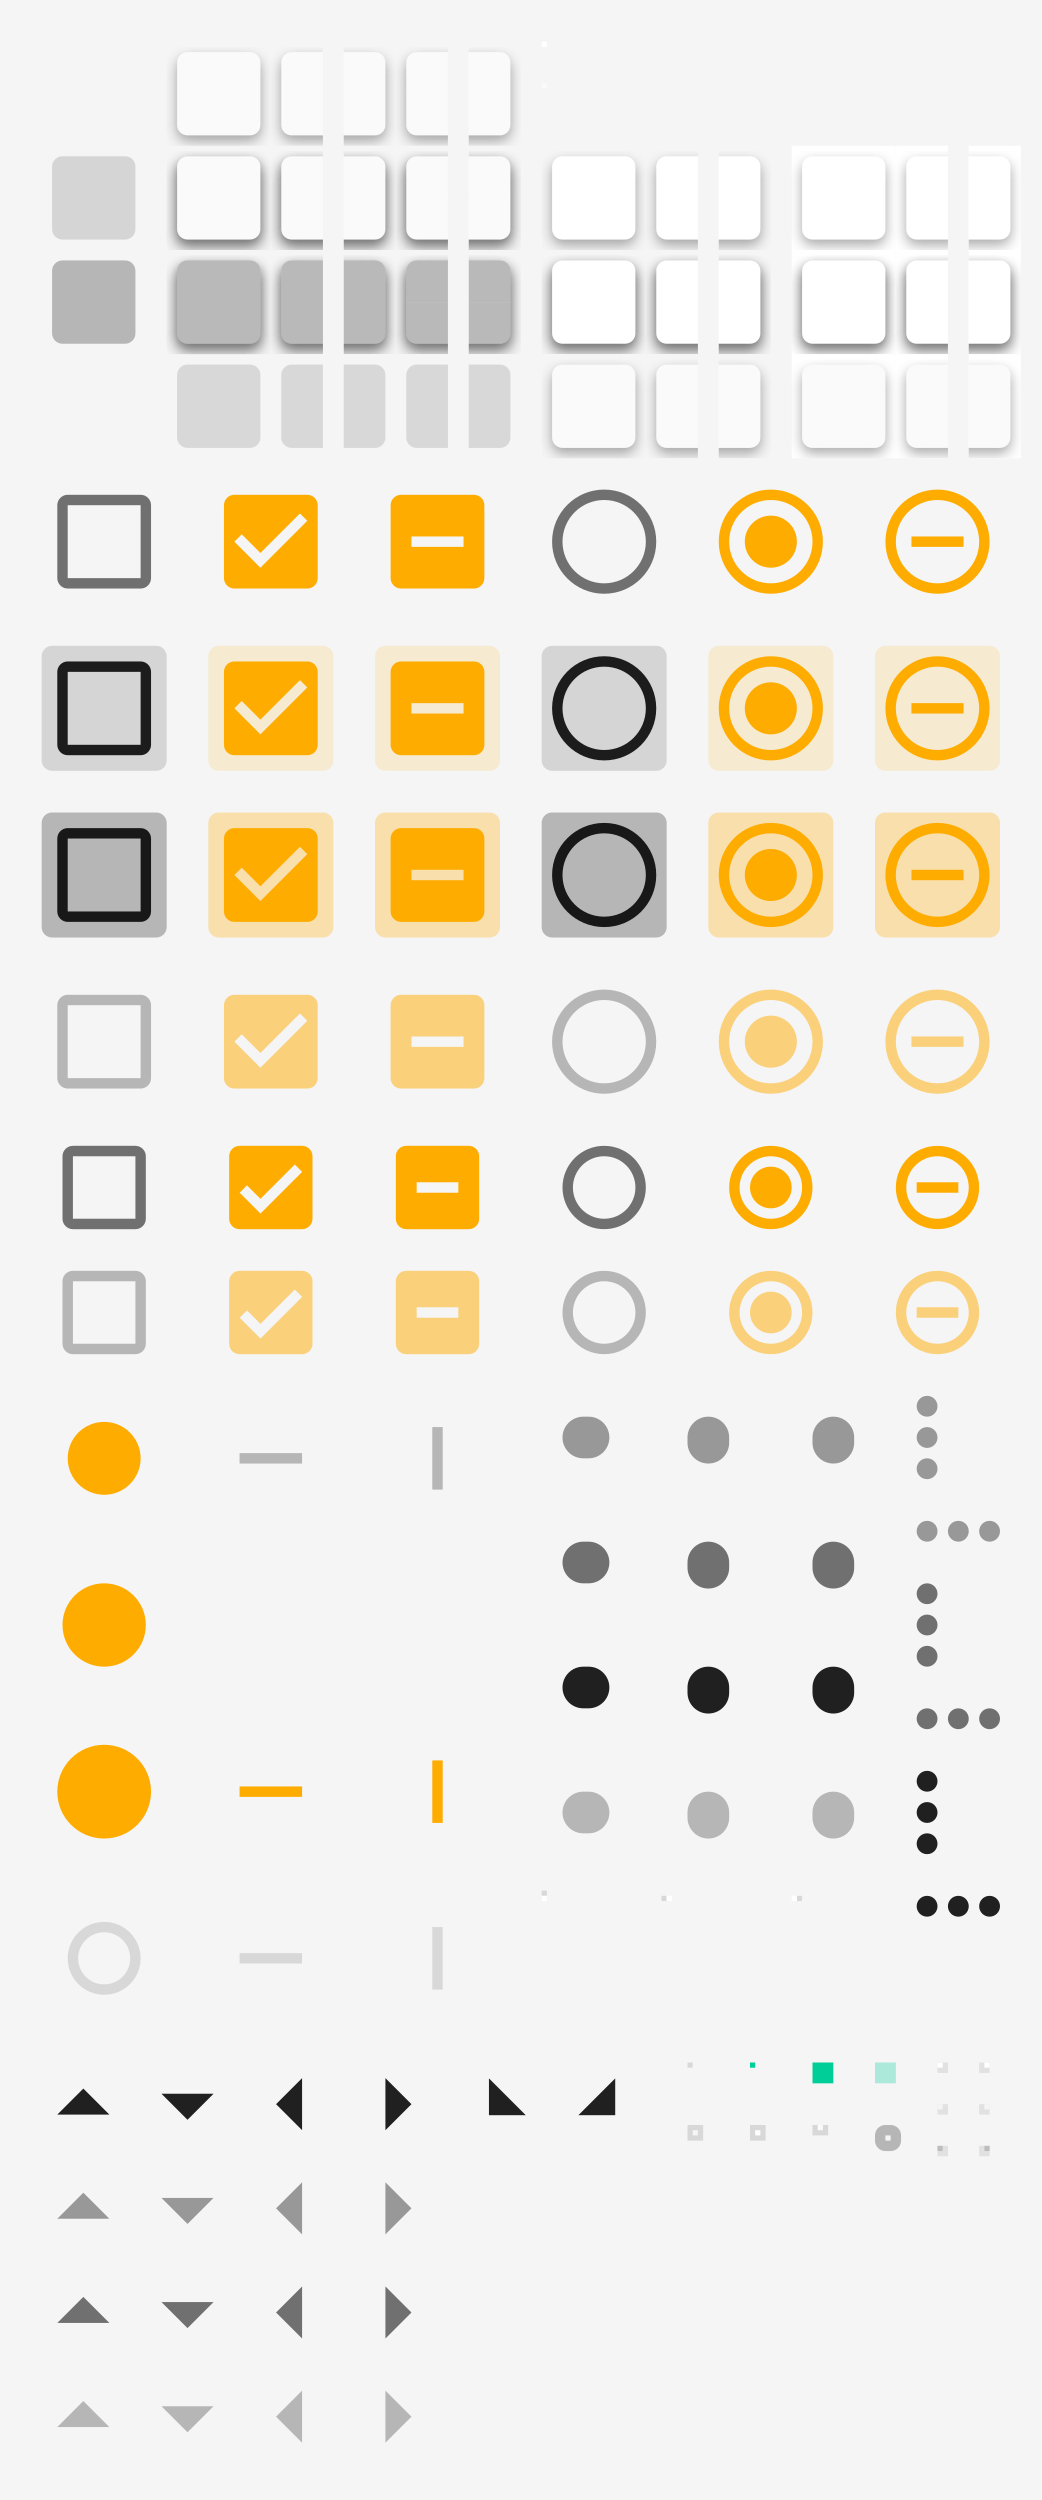
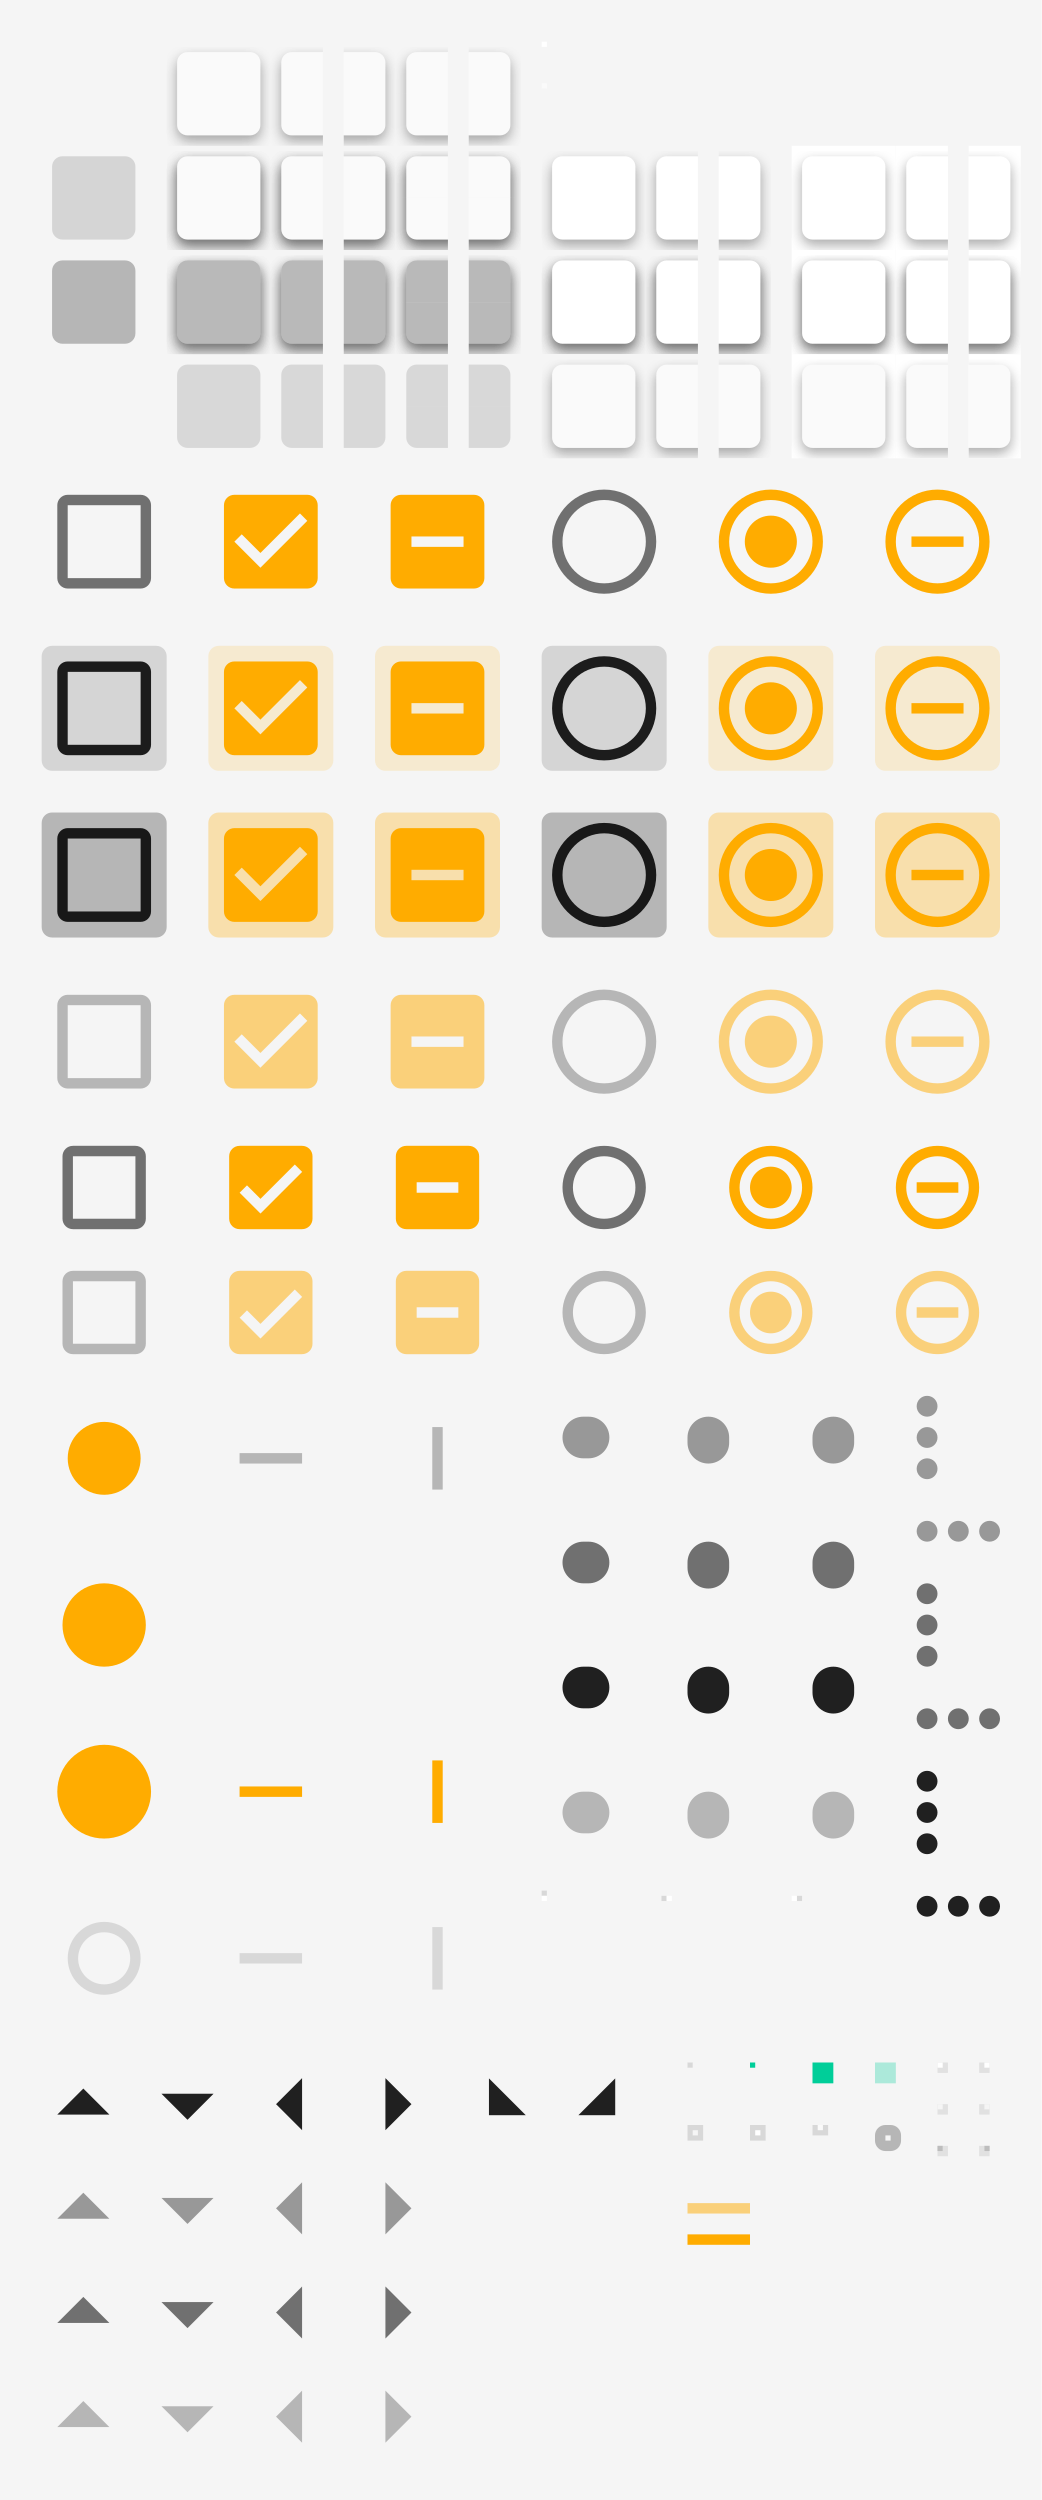
- <svg xmlns="http://www.w3.org/2000/svg" xmlns:xlink="http://www.w3.org/1999/xlink" width="200" height="480" viewBox="0 0 200 480">
-   <rect width="200" height="480" fill="url(#color-bg)" />
-   <defs>
+ <svg xmlns="http://www.w3.org/2000/svg" xmlns:xlink="http://www.w3.org/1999/xlink" width="200" height="480" viewBox="0 0 200 480" version="1.1" id="svg571">
+   <rect width="200" height="480" fill="url(#color-bg)" id="rect6" />
+   <defs id="defs418">
    <linearGradient id="color-fg">
-       <stop stop-color="#000000" stop-opacity="0.87" />
+       <stop stop-color="#000000" stop-opacity="0.87" id="stop8" />
    </linearGradient>
    <linearGradient id="color-fg-disabled">
-       <stop stop-color="#000000" stop-opacity="0.38" />
+       <stop stop-color="#000000" stop-opacity="0.38" id="stop11" />
    </linearGradient>
    <linearGradient id="color-fg-secondary">
-       <stop stop-color="#000000" stop-opacity="0.54" />
+       <stop stop-color="#000000" stop-opacity="0.54" id="stop14" />
    </linearGradient>
    <linearGradient id="color-fg-secondary-disabled">
-       <stop stop-color="#000000" stop-opacity="0.26" />
+       <stop stop-color="#000000" stop-opacity="0.26" id="stop17" />
    </linearGradient>
    <linearGradient id="color-divider">
-       <stop stop-color="#000000" stop-opacity="0.12" />
+       <stop stop-color="#000000" stop-opacity="0.12" id="stop20" />
    </linearGradient>
    <linearGradient id="color-primary">
-       <stop stop-color="#00CE99" />
+       <stop stop-color="#00CE99" id="stop23" />
    </linearGradient>
    <linearGradient id="color-accent">
-       <stop stop-color="#FFAC00" />
+       <stop stop-color="#FFAC00" id="stop26" />
    </linearGradient>
    <linearGradient id="color-accent-insensitive">
-       <stop stop-color="#FFAC00" stop-opacity="0.5" />
+       <stop stop-color="#FFAC00" stop-opacity="0.5" id="stop29" />
    </linearGradient>
    <linearGradient id="color-bg">
-       <stop stop-color="#F5F5F5" />
+       <stop stop-color="#F5F5F5" id="stop32" />
    </linearGradient>
    <linearGradient id="color-bg-lighter">
-       <stop stop-color="#FAFAFA" />
+       <stop stop-color="#FAFAFA" id="stop35" />
    </linearGradient>
    <linearGradient id="color-base">
-       <stop stop-color="#FFFFFF" />
+       <stop stop-color="#FFFFFF" id="stop38" />
    </linearGradient>
    <linearGradient id="color-base-alt">
-       <stop stop-color="#FAFAFA" />
+       <stop stop-color="#FAFAFA" id="stop41" />
    </linearGradient>
    <linearGradient id="color-border">
-       <stop stop-color="#000000" stop-opacity="0.12" />
+       <stop stop-color="#000000" stop-opacity="0.12" id="stop44" />
    </linearGradient>
    <filter id="1" color-interpolation-filters="sRGB" x="0" y="0" width="1" height="1">
-       <feFlood flood-color="#000000" flood-opacity="0.12" result="flood" />
-       <feComposite operator="in" in="flood" in2="SourceGraphic" result="composite1" />
-       <feGaussianBlur stdDeviation="1.5" in="composite1" result="blur" />
-       <feOffset dx="0" dy="1" result="offset" />
-       <feComposite in="SourceGraphic" in2="offset" result="fbSourceGraphic" />
-       <feFlood flood-color="#000000" flood-opacity="0.24" result="flood" />
-       <feComposite operator="in" in="flood" in2="fbSourceGraphic" result="composite1" />
-       <feGaussianBlur stdDeviation="1" in="composite1" result="blur" />
-       <feOffset dx="0" dy="1" result="offset" />
-       <feComposite in="fbSourceGraphic" in2="offset" result="composite2" />
+       <feFlood flood-color="#000000" flood-opacity="0.12" result="flood" id="feFlood47" />
+       <feComposite operator="in" in="flood" in2="SourceGraphic" result="composite1" id="feComposite49" />
+       <feGaussianBlur stdDeviation="1.5" in="composite1" result="blur" id="feGaussianBlur51" />
+       <feOffset dx="0" dy="1" result="offset" id="feOffset53" />
+       <feComposite in="SourceGraphic" in2="offset" result="fbSourceGraphic" id="feComposite55" />
+       <feFlood flood-color="#000000" flood-opacity="0.24" result="flood" id="feFlood57" />
+       <feComposite operator="in" in="flood" in2="fbSourceGraphic" result="composite1" id="feComposite59" />
+       <feGaussianBlur stdDeviation="1" in="composite1" result="blur" id="feGaussianBlur61" />
+       <feOffset dx="0" dy="1" result="offset" id="feOffset63" />
+       <feComposite in="fbSourceGraphic" in2="offset" result="composite2" id="feComposite65" />
    </filter>
    <rect id="1x1" width="1" height="1" />
    <rect id="2x2" width="2" height="2" />
    <rect id="4x4" width="4" height="4" />
    <rect id="16x16" width="16" height="16" opacity="0" />
    <rect id="17x17" width="17" height="17" opacity="0" />
    <rect id="24x24" width="24" height="24" opacity="0" />
    <clipPath id="left">
-       <rect width="10" height="20" />
+       <rect width="10" height="20" id="rect74" />
    </clipPath>
    <clipPath id="right">
-       <rect width="10" height="20" x="10" />
+       <rect width="10" height="20" x="10" id="rect77" />
    </clipPath>
    <clipPath id="left-top">
-       <rect width="10" height="10" />
+       <rect width="10" height="10" id="rect80" />
    </clipPath>
    <clipPath id="left-bottom">
-       <rect width="10" height="10" y="10" />
+       <rect width="10" height="10" y="10" id="rect83" />
    </clipPath>
    <clipPath id="right-top">
-       <rect width="10" height="10" x="10" />
+       <rect width="10" height="10" x="10" id="rect86" />
    </clipPath>
    <clipPath id="right-bottom">
-       <rect width="10" height="10" x="10" y="10" />
+       <rect width="10" height="10" x="10" y="10" id="rect89" />
    </clipPath>
    <g id="base-box">
-       <rect width="20" height="20" opacity="0" />
-       <rect x="2" y="2" width="16" height="16" rx="2" ry="2" />
+       <rect width="20" height="20" opacity="0" id="rect92" />
+       <rect x="2" y="2" width="16" height="16" rx="2" ry="2" id="rect94" />
    </g>
    <use xlink:href="#base-box" id="base-flat-button" fill="url(#color-fg)" opacity="0" />
    <use xlink:href="#base-box" id="base-flat-button-hover" fill="url(#color-fg)" opacity="0.15" />
    <use xlink:href="#base-box" id="base-flat-button-active" fill="url(#color-fg)" opacity="0.3" />
    <use xlink:href="#base-box" id="base-flat-button-insensitive" fill="url(#color-fg)" opacity="0" />
    <use xlink:href="#base-box" id="base-button" fill="url(#color-bg-lighter)" filter="url(#1)" />
    <use xlink:href="#base-button" id="base-button-hover" filter="url(#1)" />
    <g id="base-button-active">
-       <use xlink:href="#base-button-hover" />
-       <use xlink:href="#base-flat-button-active" />
+       <use xlink:href="#base-button-hover" id="use103" />
+       <use xlink:href="#base-flat-button-active" id="use105" />
    </g>
    <use xlink:href="#base-box" id="base-button-insensitive" fill="url(#color-divider)" />
    <use xlink:href="#1x1" id="base-entry-background" fill="url(#color-base)" />
    <use xlink:href="#1x1" id="base-entry-background-insensitive" fill="url(#color-base-alt)" />
    <use xlink:href="#base-box" id="base-entry-box" fill="url(#color-base)" filter="url(#1)" />
    <use xlink:href="#base-entry-box" id="base-entry-box-active" filter="url(#1)" />
    <use xlink:href="#base-box" id="base-entry-box-insensitive" fill="url(#color-base-alt)" filter="url(#1)" />
    <rect id="background-fill" width="20" height="20" />
    <g id="base-entry">
-       <use xlink:href="#background-fill" />
-       <use xlink:href="#base-entry-box" />
+       <use xlink:href="#background-fill" id="use115" />
+       <use xlink:href="#base-entry-box" id="use117" />
    </g>
    <g id="base-entry-active">
-       <use xlink:href="#background-fill" />
-       <use xlink:href="#base-entry-box-active" />
+       <use xlink:href="#background-fill" id="use120" />
+       <use xlink:href="#base-entry-box-active" id="use122" />
    </g>
    <g id="base-entry-insensitive">
-       <use xlink:href="#background-fill" />
-       <use xlink:href="#base-entry-box-insensitive" />
+       <use xlink:href="#background-fill" id="use125" />
+       <use xlink:href="#base-entry-box-insensitive" id="use127" />
    </g>
    <use clip-path="url(#left)" xlink:href="#base-button" id="base-combo-rtl-button" />
    <use clip-path="url(#left)" xlink:href="#base-button-hover" id="base-combo-rtl-button-hover" />
    <use clip-path="url(#left)" xlink:href="#base-button-active" id="base-combo-rtl-button-active" />
    <use clip-path="url(#left)" xlink:href="#base-button-insensitive" id="base-combo-rtl-button-insensitive" />
    <use clip-path="url(#right)" xlink:href="#base-button" id="base-combo-ltr-button" />
    <use clip-path="url(#right)" xlink:href="#base-button-hover" id="base-combo-ltr-button-hover" />
    <use clip-path="url(#right)" xlink:href="#base-button-active" id="base-combo-ltr-button-active" />
    <use clip-path="url(#right)" xlink:href="#base-button-insensitive" id="base-combo-ltr-button-insensitive" />
    <use clip-path="url(#left-top)" xlink:href="#base-button" id="base-spin-rtl-up" />
    <use clip-path="url(#left-top)" xlink:href="#base-button-hover" id="base-spin-rtl-up-hover" />
    <use clip-path="url(#left-top)" xlink:href="#base-button-active" id="base-spin-rtl-up-active" />
    <use clip-path="url(#left-top)" xlink:href="#base-button-insensitive" id="base-spin-rtl-up-insensitive" />
    <use clip-path="url(#left-bottom)" xlink:href="#base-button" id="base-spin-rtl-down" />
    <use clip-path="url(#left-bottom)" xlink:href="#base-button-hover" id="base-spin-rtl-down-hover" />
    <use clip-path="url(#left-bottom)" xlink:href="#base-button-active" id="base-spin-rtl-down-active" />
    <use clip-path="url(#left-bottom)" xlink:href="#base-button-insensitive" id="base-spin-rtl-down-insensitive" />
    <use clip-path="url(#right-top)" xlink:href="#base-button" id="base-spin-ltr-up" />
    <use clip-path="url(#right-top)" xlink:href="#base-button-hover" id="base-spin-ltr-up-hover" />
    <use clip-path="url(#right-top)" xlink:href="#base-button-active" id="base-spin-ltr-up-active" />
    <use clip-path="url(#right-top)" xlink:href="#base-button-insensitive" id="base-spin-ltr-up-insensitive" />
    <use clip-path="url(#right-bottom)" xlink:href="#base-button" id="base-spin-ltr-down" />
    <use clip-path="url(#right-bottom)" xlink:href="#base-button-hover" id="base-spin-ltr-down-hover" />
    <use clip-path="url(#right-bottom)" xlink:href="#base-button-active" id="base-spin-ltr-down-active" />
    <use clip-path="url(#right-bottom)" xlink:href="#base-button-insensitive" id="base-spin-ltr-down-insensitive" />
    <use clip-path="url(#left)" xlink:href="#base-entry" id="base-combo-ltr-entry" />
    <use clip-path="url(#left)" xlink:href="#base-entry-active" id="base-combo-ltr-entry-active" />
    <use clip-path="url(#left)" xlink:href="#base-entry-insensitive" id="base-combo-ltr-entry-insensitive" />
    <use clip-path="url(#right)" xlink:href="#base-entry" id="base-combo-rtl-entry" />
    <use clip-path="url(#right)" xlink:href="#base-entry-active" id="base-combo-rtl-entry-active" />
    <use clip-path="url(#right)" xlink:href="#base-entry-insensitive" id="base-combo-rtl-entry-insensitive" />
    <path id="checkbox-unchecked-path" d="M19 5v14H5V5h14m0-2H5c-1.1 0-2 .9-2 2v14c0 1.1.9 2 2 2h14c1.1 0 2-.9 2-2V5c0-1.1-.9-2-2-2z" />
    <path id="checkbox-checked-path" d="M19 3H5c-1.11 0-2 .9-2 2v14c0 1.1.89 2 2 2h14c1.11 0 2-.9 2-2V5c0-1.1-.89-2-2-2zm-9 14l-5-5 1.41-1.41L10 14.17l7.59-7.59L19 8l-9 9z" />
    <path id="checkbox-mixed-path" d="M19 3H5c-1.1 0-2 .9-2 2v14c0 1.1.9 2 2 2h14c1.1 0 2-.9 2-2V5c0-1.1-.9-2-2-2zm-2 10H7v-2h10v2z" />
    <path id="radio-unchecked-path" d="M12 2C6.48 2 2 6.48 2 12s4.48 10 10 10 10-4.48 10-10S17.52 2 12 2zm0 18c-4.42 0-8-3.58-8-8s3.58-8 8-8 8 3.58 8 8-3.58 8-8 8z" />
    <path id="radio-checked-path" d="M12 7c-2.76 0-5 2.24-5 5s2.24 5 5 5 5-2.24 5-5-2.24-5-5-5zm0-5C6.48 2 2 6.48 2 12s4.48 10 10 10 10-4.48 10-10S17.52 2 12 2zm0 18c-4.42 0-8-3.58-8-8s3.58-8 8-8 8 3.58 8 8-3.58 8-8 8z" />
    <path id="radio-mixed-path" d="m12 2c-5.52 0-10 4.48-10 10s4.48 10 10 10 10-4.48 10-10-4.48-10-10-10zm0 2c4.42 0 8 3.58 8 8s-3.58 8-8 8-8-3.58-8-8 3.58-8 8-8zm-5 7v2h10v-2h-10z" />
    <path id="menu-checkbox-unchecked-path" d="m2 0a2 2 0 0 0 -2 2v12a2 2 0 0 0 2 2h12a2 2 0 0 0 2 -2v-12a2 2 0 0 0 -2 -2h-12zm0 2h12v12h-12v-12z" />
    <path id="menu-checkbox-checked-path" d="m2 0a2 2 0 0 0 -2 2v12a2 2 0 0 0 2 2h12a2 2 0 0 0 2 -2v-12a2 2 0 0 0 -2 -2h-12zm10.6 3.59l1.41 1.41-8 8-4-4 1.41-1.41 2.59 2.59 6.59-6.59z" />
    <path id="menu-checkbox-mixed-path" d="m2 0a2 2 0 0 0 -2 2v12a2 2 0 0 0 2 2h12a2 2 0 0 0 2 -2v-12a2 2 0 0 0 -2 -2h-12zm2 7h8v2h-8v-2z" />
    <path id="menu-radio-unchecked-path" d="m8 0a8 8 0 0 0 -8 8 8 8 0 0 0 8 8 8 8 0 0 0 8 -8 8 8 0 0 0 -8 -8zm0 2a6 6 0 0 1 6 6 6 6 0 0 1 -6 6 6 6 0 0 1 -6 -6 6 6 0 0 1 6 -6z" />
    <path id="menu-radio-checked-path" d="m8 0a8 8 0 0 0 -8 8 8 8 0 0 0 8 8 8 8 0 0 0 8 -8 8 8 0 0 0 -8 -8zm0 2a6 6 0 0 1 6 6 6 6 0 0 1 -6 6 6 6 0 0 1 -6 -6 6 6 0 0 1 6 -6zm0 2a4 4 0 0 0 -4 4 4 4 0 0 0 4 4 4 4 0 0 0 4 -4 4 4 0 0 0 -4 -4z" />
    <path id="menu-radio-mixed-path" d="m8 0a8 8 0 0 0 -8 8 8 8 0 0 0 8 8 8 8 0 0 0 8 -8 8 8 0 0 0 -8 -8zm0 2a6 6 0 0 1 6 6 6 6 0 0 1 -6 6 6 6 0 0 1 -6 -6 6 6 0 0 1 6 -6zm-4 5v2h8v-2h-8z" />
    <rect id="button-fill" width="24" height="24" rx="2" ry="2" />
    <g id="base-checkbox-unchecked">
-       <use xlink:href="#button-fill" opacity="0" />
-       <use xlink:href="#checkbox-unchecked-path" />
+       <use xlink:href="#button-fill" opacity="0" id="use173" />
+       <use xlink:href="#checkbox-unchecked-path" id="use175" />
    </g>
    <g id="base-checkbox-unchecked-hover">
-       <use xlink:href="#button-fill" opacity="0.15" />
-       <use xlink:href="#checkbox-unchecked-path" />
+       <use xlink:href="#button-fill" opacity="0.15" id="use178" />
+       <use xlink:href="#checkbox-unchecked-path" id="use180" />
    </g>
    <g id="base-checkbox-unchecked-active">
-       <use xlink:href="#button-fill" opacity="0.3" />
-       <use xlink:href="#checkbox-unchecked-path" />
+       <use xlink:href="#button-fill" opacity="0.3" id="use183" />
+       <use xlink:href="#checkbox-unchecked-path" id="use185" />
    </g>
    <g id="base-checkbox-checked">
-       <use xlink:href="#button-fill" opacity="0" />
-       <use xlink:href="#checkbox-checked-path" />
+       <use xlink:href="#button-fill" opacity="0" id="use188" />
+       <use xlink:href="#checkbox-checked-path" id="use190" />
    </g>
    <g id="base-checkbox-checked-hover">
-       <use xlink:href="#button-fill" opacity="0.15" />
-       <use xlink:href="#checkbox-checked-path" />
+       <use xlink:href="#button-fill" opacity="0.15" id="use193" />
+       <use xlink:href="#checkbox-checked-path" id="use195" />
    </g>
    <g id="base-checkbox-checked-active">
-       <use xlink:href="#button-fill" opacity="0.3" />
-       <use xlink:href="#checkbox-checked-path" />
+       <use xlink:href="#button-fill" opacity="0.3" id="use198" />
+       <use xlink:href="#checkbox-checked-path" id="use200" />
    </g>
    <g id="base-checkbox-mixed">
-       <use xlink:href="#button-fill" opacity="0" />
-       <use xlink:href="#checkbox-mixed-path" />
+       <use xlink:href="#button-fill" opacity="0" id="use203" />
+       <use xlink:href="#checkbox-mixed-path" id="use205" />
    </g>
    <g id="base-checkbox-mixed-hover">
-       <use xlink:href="#button-fill" opacity="0.15" />
-       <use xlink:href="#checkbox-mixed-path" />
+       <use xlink:href="#button-fill" opacity="0.15" id="use208" />
+       <use xlink:href="#checkbox-mixed-path" id="use210" />
    </g>
    <g id="base-checkbox-mixed-active">
-       <use xlink:href="#button-fill" opacity="0.3" />
-       <use xlink:href="#checkbox-mixed-path" />
+       <use xlink:href="#button-fill" opacity="0.3" id="use213" />
+       <use xlink:href="#checkbox-mixed-path" id="use215" />
    </g>
    <g id="base-radio-unchecked">
-       <use xlink:href="#button-fill" opacity="0" />
-       <use xlink:href="#radio-unchecked-path" />
+       <use xlink:href="#button-fill" opacity="0" id="use218" />
+       <use xlink:href="#radio-unchecked-path" id="use220" />
    </g>
    <g id="base-radio-unchecked-hover">
-       <use xlink:href="#button-fill" opacity="0.15" />
-       <use xlink:href="#radio-unchecked-path" />
+       <use xlink:href="#button-fill" opacity="0.15" id="use223" />
+       <use xlink:href="#radio-unchecked-path" id="use225" />
    </g>
    <g id="base-radio-unchecked-active">
-       <use xlink:href="#button-fill" opacity="0.3" />
-       <use xlink:href="#radio-unchecked-path" />
+       <use xlink:href="#button-fill" opacity="0.3" id="use228" />
+       <use xlink:href="#radio-unchecked-path" id="use230" />
    </g>
    <g id="base-radio-checked">
-       <use xlink:href="#button-fill" opacity="0" />
-       <use xlink:href="#radio-checked-path" />
+       <use xlink:href="#button-fill" opacity="0" id="use233" />
+       <use xlink:href="#radio-checked-path" id="use235" />
    </g>
    <g id="base-radio-checked-hover">
-       <use xlink:href="#button-fill" opacity="0.15" />
-       <use xlink:href="#radio-checked-path" />
+       <use xlink:href="#button-fill" opacity="0.15" id="use238" />
+       <use xlink:href="#radio-checked-path" id="use240" />
    </g>
    <g id="base-radio-checked-active">
-       <use xlink:href="#button-fill" opacity="0.3" />
-       <use xlink:href="#radio-checked-path" />
+       <use xlink:href="#button-fill" opacity="0.3" id="use243" />
+       <use xlink:href="#radio-checked-path" id="use245" />
    </g>
    <g id="base-radio-mixed">
-       <use xlink:href="#button-fill" opacity="0" />
-       <use xlink:href="#radio-mixed-path" />
+       <use xlink:href="#button-fill" opacity="0" id="use248" />
+       <use xlink:href="#radio-mixed-path" id="use250" />
    </g>
    <g id="base-radio-mixed-hover">
-       <use xlink:href="#button-fill" opacity="0.15" />
-       <use xlink:href="#radio-mixed-path" />
+       <use xlink:href="#button-fill" opacity="0.15" id="use253" />
+       <use xlink:href="#radio-mixed-path" id="use255" />
    </g>
    <g id="base-radio-mixed-active">
-       <use xlink:href="#button-fill" opacity="0.3" />
-       <use xlink:href="#radio-mixed-path" />
+       <use xlink:href="#button-fill" opacity="0.3" id="use258" />
+       <use xlink:href="#radio-mixed-path" id="use260" />
    </g>
    <g id="base-menu-checkbox-unchecked">
-       <use xlink:href="#16x16" />
-       <use xlink:href="#menu-checkbox-unchecked-path" />
+       <use xlink:href="#16x16" id="use263" />
+       <use xlink:href="#menu-checkbox-unchecked-path" id="use265" />
    </g>
    <g id="base-menu-checkbox-checked">
-       <use xlink:href="#16x16" />
-       <use xlink:href="#menu-checkbox-checked-path" />
+       <use xlink:href="#16x16" id="use268" />
+       <use xlink:href="#menu-checkbox-checked-path" id="use270" />
    </g>
    <g id="base-menu-checkbox-mixed">
-       <use xlink:href="#16x16" />
-       <use xlink:href="#menu-checkbox-mixed-path" />
+       <use xlink:href="#16x16" id="use273" />
+       <use xlink:href="#menu-checkbox-mixed-path" id="use275" />
    </g>
    <g id="base-menu-radio-unchecked">
-       <use xlink:href="#16x16" />
-       <use xlink:href="#menu-radio-unchecked-path" />
+       <use xlink:href="#16x16" id="use278" />
+       <use xlink:href="#menu-radio-unchecked-path" id="use280" />
    </g>
    <g id="base-menu-radio-checked">
-       <use xlink:href="#16x16" />
-       <use xlink:href="#menu-radio-checked-path" />
+       <use xlink:href="#16x16" id="use283" />
+       <use xlink:href="#menu-radio-checked-path" id="use285" />
    </g>
    <g id="base-menu-radio-mixed">
-       <use xlink:href="#16x16" />
-       <use xlink:href="#menu-radio-mixed-path" />
+       <use xlink:href="#16x16" id="use288" />
+       <use xlink:href="#menu-radio-mixed-path" id="use290" />
    </g>
    <g id="base-scale-slider">
-       <use xlink:href="#24x24" />
-       <circle cx="12" cy="12" r="7" fill="url(#color-accent)" />
+       <use xlink:href="#24x24" id="use293" />
+       <circle cx="12" cy="12" r="7" fill="url(#color-accent)" id="circle295" />
    </g>
    <g id="base-scale-slider-hover">
-       <use xlink:href="#24x24" />
-       <circle cx="12" cy="12" r="8" fill="url(#color-accent)" />
+       <use xlink:href="#24x24" id="use298" />
+       <circle cx="12" cy="12" r="8" fill="url(#color-accent)" id="circle300" />
    </g>
    <g id="base-scale-slider-active">
-       <use xlink:href="#24x24" />
-       <circle cx="12" cy="12" r="9" fill="url(#color-accent)" />
+       <use xlink:href="#24x24" id="use303" />
+       <circle cx="12" cy="12" r="9" fill="url(#color-accent)" id="circle305" />
    </g>
    <g id="base-scale-slider-insensitive">
-       <use xlink:href="#24x24" />
-       <circle cx="12" cy="12" r="7" fill="url(#color-bg)" />
-       <circle cx="12" cy="12" r="6" fill="none" stroke="url(#color-divider)" stroke-width="2" />
+       <use xlink:href="#24x24" id="use308" />
+       <circle cx="12" cy="12" r="7" fill="url(#color-bg)" id="circle310" />
+       <circle cx="12" cy="12" r="6" fill="none" stroke="url(#color-divider)" stroke-width="2" id="circle312" />
    </g>
    <g id="base-scale-horz-trough">
-       <use xlink:href="#24x24" />
-       <rect width="12" height="2" x="6" y="11" />
+       <use xlink:href="#24x24" id="use315" />
+       <rect width="12" height="2" x="6" y="11" id="rect317" />
    </g>
    <g id="base-scale-vert-trough">
-       <use xlink:href="#24x24" />
-       <rect width="2" height="12" x="11" y="6" />
+       <use xlink:href="#24x24" id="use320" />
+       <rect width="2" height="12" x="11" y="6" id="rect322" />
    </g>
    <g id="base-scrollbar-horz-slider">
-       <use xlink:href="#17x17" y="-1" />
-       <rect width="9" height="8" x="4" y="4" ry="4" />
+       <use xlink:href="#17x17" y="-1" id="use325" />
+       <rect width="9" height="8" x="4" y="4" ry="4" id="rect327" />
    </g>
    <g id="base-scrollbar-horz-trough">
-       <use xlink:href="#base-border" y="-1" />
-       <use xlink:href="#base-entry-background" />
+       <use xlink:href="#base-border" y="-1" id="use330" />
+       <use xlink:href="#base-entry-background" id="use332" />
    </g>
    <use xlink:href="#base-scrollbar-horz-slider" id="base-scrollbar-vert-ltr-slider" transform="rotate(-90 8.5 8.5)" />
    <use xlink:href="#base-scrollbar-horz-trough" id="base-scrollbar-vert-ltr-trough" transform="rotate(-90 0.5 0.5)" />
    <use xlink:href="#base-scrollbar-horz-slider" id="base-scrollbar-vert-rtl-slider" transform="rotate(90 8 8)" />
    <use xlink:href="#base-scrollbar-horz-trough" id="base-scrollbar-vert-rtl-trough" transform="rotate(90 0.5 0.5)" />
    <g id="base-handle-horz">
-       <circle cx="2" cy="2" r="2" />
-       <circle cx="8" cy="2" r="2" />
-       <circle cx="14" cy="2" r="2" />
+       <circle cx="2" cy="2" r="2" id="circle339" />
+       <circle cx="8" cy="2" r="2" id="circle341" />
+       <circle cx="14" cy="2" r="2" id="circle343" />
    </g>
    <use xlink:href="#base-handle-horz" id="base-handle-vert" transform="rotate(90 2 2)" />
    <path id="pan-path" d="M 13,6 8,11 3,6 Z" />
    <g id="base-pan-down">
-       <use xlink:href="#16x16" />
-       <use xlink:href="#pan-path" />
+       <use xlink:href="#16x16" id="use348" />
+       <use xlink:href="#pan-path" id="use350" />
    </g>
    <g id="base-pan-up">
-       <use xlink:href="#16x16" />
-       <use xlink:href="#pan-path" transform="rotate(180 8 8)" />
+       <use xlink:href="#16x16" id="use353" />
+       <use xlink:href="#pan-path" transform="rotate(180 8 8)" id="use355" />
    </g>
    <g id="base-pan-left">
-       <use xlink:href="#16x16" />
-       <use xlink:href="#pan-path" transform="rotate(90 8 8)" />
+       <use xlink:href="#16x16" id="use358" />
+       <use xlink:href="#pan-path" transform="rotate(90 8 8)" id="use360" />
    </g>
    <g id="base-pan-right">
-       <use xlink:href="#16x16" />
-       <use xlink:href="#pan-path" transform="rotate(-90 8 8)" />
+       <use xlink:href="#16x16" id="use363" />
+       <use xlink:href="#pan-path" transform="rotate(-90 8 8)" id="use365" />
    </g>
    <g id="base-pan-left-semi">
-       <use xlink:href="#16x16" />
-       <use xlink:href="#pan-path" transform="rotate(45 8 8)" />
+       <use xlink:href="#16x16" id="use368" />
+       <use xlink:href="#pan-path" transform="rotate(45 8 8)" id="use370" />
    </g>
    <g id="base-pan-right-semi">
-       <use xlink:href="#16x16" />
-       <use xlink:href="#pan-path" transform="rotate(-45 8 8)" />
+       <use xlink:href="#16x16" id="use373" />
+       <use xlink:href="#pan-path" transform="rotate(-45 8 8)" id="use375" />
    </g>
    <use xlink:href="#1x1" id="base-border" fill="url(#color-border)" />
    <use xlink:href="#1x1" id="base-tab" fill="url(#color-primary)" />
    <use xlink:href="#4x4" id="base-progressbar-progress" fill="url(#color-primary)" />
    <g id="base-progressbar-trough">
-       <use xlink:href="#4x4" fill="url(#color-bg)" />
-       <use xlink:href="#base-progressbar-progress" opacity="0.3" />
+       <use xlink:href="#4x4" fill="url(#color-bg)" id="use381" />
+       <use xlink:href="#base-progressbar-progress" opacity="0.3" id="use383" />
    </g>
    <rect id="base-frame" x="0.5" y="0.5" width="2" height="2" fill="none" stroke="url(#color-border)" stroke-width="1" />
    <g id="base-frame-notebook">
-       <rect width="3" height="3" fill="url(#color-border)" />
-       <use xlink:href="#1x1" x="1" y="1" fill="url(#color-base)" />
+       <rect width="3" height="3" fill="url(#color-border)" id="rect387" />
+       <use xlink:href="#1x1" x="1" y="1" fill="url(#color-base)" id="use389" />
    </g>
    <g id="base-frame-inline">
-       <rect width="3" height="2" fill="url(#color-border)" />
-       <use xlink:href="#1x1" x="1" fill="url(#color-base-alt)" />
+       <rect width="3" height="2" fill="url(#color-border)" id="rect392" />
+       <use xlink:href="#1x1" x="1" fill="url(#color-base-alt)" id="use394" />
    </g>
    <rect id="base-focus" x="1" y="1" width="3" height="3" rx="1" ry="1" fill="none" stroke="url(#color-fg)" stroke-width="2" opacity="0.3" />
    <g id="base-treeview-ltr-button">
-       <use xlink:href="#2x2" fill="url(#color-base)" />
-       <use xlink:href="#2x2" fill="url(#color-border)" />
-       <use xlink:href="#1x1" fill="url(#color-base)" />
+       <use xlink:href="#2x2" fill="url(#color-base)" id="use398" />
+       <use xlink:href="#2x2" fill="url(#color-border)" id="use400" />
+       <use xlink:href="#1x1" fill="url(#color-base)" id="use402" />
    </g>
    <g id="base-treeview-ltr-button-hover">
-       <use xlink:href="#base-treeview-ltr-button" />
-       <use xlink:href="#1x1" fill="url(#color-fg)" opacity="0.05" />
+       <use xlink:href="#base-treeview-ltr-button" id="use405" />
+       <use xlink:href="#1x1" fill="url(#color-fg)" opacity="0.05" id="use407" />
    </g>
    <g id="base-treeview-ltr-button-active">
-       <use xlink:href="#base-treeview-ltr-button" />
-       <use xlink:href="#1x1" fill="url(#color-fg)" opacity="0.3" />
+       <use xlink:href="#base-treeview-ltr-button" id="use410" />
+       <use xlink:href="#1x1" fill="url(#color-fg)" opacity="0.3" id="use412" />
    </g>
    <use xlink:href="#base-treeview-ltr-button" id="base-treeview-rtl-button" transform="scale(-1 1)" />
    <use xlink:href="#base-treeview-ltr-button-hover" id="base-treeview-rtl-button-hover" transform="scale(-1 1)" />
    <use xlink:href="#base-treeview-ltr-button-active" id="base-treeview-rtl-button-active" transform="scale(-1 1)" />
  </defs>
  <use x="8" y="8" xlink:href="#base-flat-button" id="flat-button" />
  <use x="8" y="28" xlink:href="#base-flat-button-hover" id="flat-button-hover" />
  <use x="8" y="48" xlink:href="#base-flat-button-active" id="flat-button-active" />
  <use x="8" y="68" xlink:href="#base-flat-button-insensitive" id="flat-button-insensitive" />
  <use x="32" y="8" xlink:href="#base-button" id="button" />
  <use x="32" y="28" xlink:href="#base-button-hover" id="button-hover" />
  <use x="32" y="48" xlink:href="#base-button-active" id="button-active" />
  <use x="32" y="68" xlink:href="#base-button-insensitive" id="button-insensitive" />
  <use x="52" y="8" xlink:href="#base-combo-rtl-button" id="combo-rtl-button" />
  <use x="52" y="28" xlink:href="#base-combo-rtl-button-hover" id="combo-rtl-button-hover" />
  <use x="52" y="48" xlink:href="#base-combo-rtl-button-active" id="combo-rtl-button-active" />
  <use x="52" y="68" xlink:href="#base-combo-rtl-button-insensitive" id="combo-rtl-button-insensitive" />
  <use x="56" y="8" xlink:href="#base-combo-ltr-button" id="combo-ltr-button" />
  <use x="56" y="28" xlink:href="#base-combo-ltr-button-hover" id="combo-ltr-button-hover" />
  <use x="56" y="48" xlink:href="#base-combo-ltr-button-active" id="combo-ltr-button-active" />
  <use x="56" y="68" xlink:href="#base-combo-ltr-button-insensitive" id="combo-ltr-button-insensitive" />
  <use x="76" y="8" xlink:href="#base-spin-rtl-up" id="spin-rtl-up" />
  <use x="76" y="28" xlink:href="#base-spin-rtl-up-hover" id="spin-rtl-up-hover" />
  <use x="76" y="48" xlink:href="#base-spin-rtl-up-active" id="spin-rtl-up-active" />
  <use x="76" y="68" xlink:href="#base-spin-rtl-up-insensitive" id="spin-rtl-up-insensitive" />
  <use x="76" y="8" xlink:href="#base-spin-rtl-down" id="spin-rtl-down" />
  <use x="76" y="28" xlink:href="#base-spin-rtl-down-hover" id="spin-rtl-down-hover" />
  <use x="76" y="48" xlink:href="#base-spin-rtl-down-active" id="spin-rtl-down-active" />
  <use x="76" y="68" xlink:href="#base-spin-rtl-down-insensitive" id="spin-rtl-down-insensitive" />
  <use x="80" y="8" xlink:href="#base-spin-ltr-up" id="spin-ltr-up" />
  <use x="80" y="28" xlink:href="#base-spin-ltr-up-hover" id="spin-ltr-up-hover" />
  <use x="80" y="48" xlink:href="#base-spin-ltr-up-active" id="spin-ltr-up-active" />
  <use x="80" y="68" xlink:href="#base-spin-ltr-up-insensitive" id="spin-ltr-up-insensitive" />
  <use x="80" y="8" xlink:href="#base-spin-ltr-down" id="spin-ltr-down" />
  <use x="80" y="28" xlink:href="#base-spin-ltr-down-hover" id="spin-ltr-down-hover" />
  <use x="80" y="48" xlink:href="#base-spin-ltr-down-active" id="spin-ltr-down-active" />
  <use x="80" y="68" xlink:href="#base-spin-ltr-down-insensitive" id="spin-ltr-down-insensitive" />
  <use x="104" y="8" xlink:href="#base-entry-background" id="entry-background" />
  <use x="104" y="16" xlink:href="#base-entry-background-insensitive" id="entry-background-insensitive" />
  <use x="104" y="28" xlink:href="#base-entry" fill="url(#color-bg)" id="entry" />
  <use x="104" y="48" xlink:href="#base-entry-active" fill="url(#color-bg)" id="entry-active" />
  <use x="104" y="68" xlink:href="#base-entry-insensitive" fill="url(#color-bg)" id="entry-insensitive" />
  <use x="124" y="28" xlink:href="#base-combo-ltr-entry" fill="url(#color-bg)" id="combo-ltr-entry" />
  <use x="124" y="48" xlink:href="#base-combo-ltr-entry-active" fill="url(#color-bg)" id="combo-ltr-entry-active" />
  <use x="124" y="68" xlink:href="#base-combo-ltr-entry-insensitive" fill="url(#color-bg)" id="combo-ltr-entry-insensitive" />
  <use x="128" y="28" xlink:href="#base-combo-rtl-entry" fill="url(#color-bg)" id="combo-rtl-entry" />
  <use x="128" y="48" xlink:href="#base-combo-rtl-entry-active" fill="url(#color-bg)" id="combo-rtl-entry-active" />
  <use x="128" y="68" xlink:href="#base-combo-rtl-entry-insensitive" fill="url(#color-bg)" id="combo-rtl-entry-insensitive" />
  <use x="152" y="28" xlink:href="#base-entry" fill="url(#color-base)" id="notebook-entry" />
  <use x="152" y="48" xlink:href="#base-entry-active" fill="url(#color-base)" id="notebook-entry-active" />
  <use x="152" y="68" xlink:href="#base-entry-insensitive" fill="url(#color-base)" id="notebook-entry-insensitive" />
  <use x="172" y="28" xlink:href="#base-combo-ltr-entry" fill="url(#color-base)" id="notebook-combo-ltr-entry" />
  <use x="172" y="48" xlink:href="#base-combo-ltr-entry-active" fill="url(#color-base)" id="notebook-combo-ltr-entry-active" />
  <use x="172" y="68" xlink:href="#base-combo-ltr-entry-insensitive" fill="url(#color-base)" id="notebook-combo-ltr-entry-insensitive" />
  <use x="176" y="28" xlink:href="#base-combo-rtl-entry" fill="url(#color-base)" id="notebook-combo-rtl-entry" />
  <use x="176" y="48" xlink:href="#base-combo-rtl-entry-active" fill="url(#color-base)" id="notebook-combo-rtl-entry-active" />
  <use x="176" y="68" xlink:href="#base-combo-rtl-entry-insensitive" fill="url(#color-base)" id="notebook-combo-rtl-entry-insensitive" />
  <use x="8" y="92" xlink:href="#base-checkbox-unchecked" fill="url(#color-fg-secondary)" id="checkbox-unchecked" />
  <use x="8" y="124" xlink:href="#base-checkbox-unchecked-hover" fill="url(#color-fg)" id="checkbox-unchecked-hover" />
  <use x="8" y="156" xlink:href="#base-checkbox-unchecked-active" fill="url(#color-fg)" id="checkbox-unchecked-active" />
  <use x="8" y="188" xlink:href="#base-checkbox-unchecked" fill="url(#color-fg-secondary-disabled)" id="checkbox-unchecked-insensitive" />
  <use x="40" y="92" xlink:href="#base-checkbox-checked" fill="url(#color-accent)" id="checkbox-checked" />
  <use x="40" y="124" xlink:href="#base-checkbox-checked-hover" fill="url(#color-accent)" id="checkbox-checked-hover" />
  <use x="40" y="156" xlink:href="#base-checkbox-checked-active" fill="url(#color-accent)" id="checkbox-checked-active" />
  <use x="40" y="188" xlink:href="#base-checkbox-checked" fill="url(#color-accent-insensitive)" id="checkbox-checked-insensitive" />
  <use x="72" y="92" xlink:href="#base-checkbox-mixed" fill="url(#color-accent)" id="checkbox-mixed" />
  <use x="72" y="124" xlink:href="#base-checkbox-mixed-hover" fill="url(#color-accent)" id="checkbox-mixed-hover" />
  <use x="72" y="156" xlink:href="#base-checkbox-mixed-active" fill="url(#color-accent)" id="checkbox-mixed-active" />
  <use x="72" y="188" xlink:href="#base-checkbox-mixed" fill="url(#color-accent-insensitive)" id="checkbox-mixed-insensitive" />
  <use x="104" y="92" xlink:href="#base-radio-unchecked" fill="url(#color-fg-secondary)" id="radio-unchecked" />
  <use x="104" y="124" xlink:href="#base-radio-unchecked-hover" fill="url(#color-fg)" id="radio-unchecked-hover" />
  <use x="104" y="156" xlink:href="#base-radio-unchecked-active" fill="url(#color-fg)" id="radio-unchecked-active" />
  <use x="104" y="188" xlink:href="#base-radio-unchecked" fill="url(#color-fg-secondary-disabled)" id="radio-unchecked-insensitive" />
  <use x="136" y="92" xlink:href="#base-radio-checked" fill="url(#color-accent)" id="radio-checked" />
  <use x="136" y="124" xlink:href="#base-radio-checked-hover" fill="url(#color-accent)" id="radio-checked-hover" />
  <use x="136" y="156" xlink:href="#base-radio-checked-active" fill="url(#color-accent)" id="radio-checked-active" />
  <use x="136" y="188" xlink:href="#base-radio-checked" fill="url(#color-accent-insensitive)" id="radio-checked-insensitive" />
  <use x="168" y="92" xlink:href="#base-radio-mixed" fill="url(#color-accent)" id="radio-mixed" />
  <use x="168" y="124" xlink:href="#base-radio-mixed-hover" fill="url(#color-accent)" id="radio-mixed-hover" />
  <use x="168" y="156" xlink:href="#base-radio-mixed-active" fill="url(#color-accent)" id="radio-mixed-active" />
  <use x="168" y="188" xlink:href="#base-radio-mixed" fill="url(#color-accent-insensitive)" id="radio-mixed-insensitive" />
  <use x="12" y="220" xlink:href="#base-menu-checkbox-unchecked" fill="url(#color-fg-secondary)" id="menu-checkbox-unchecked" />
  <use x="12" y="244" xlink:href="#base-menu-checkbox-unchecked" fill="url(#color-fg-secondary-disabled)" id="menu-checkbox-unchecked-insensitive" />
  <use x="44" y="220" xlink:href="#base-menu-checkbox-checked" fill="url(#color-accent)" id="menu-checkbox-checked" />
  <use x="44" y="244" xlink:href="#base-menu-checkbox-checked" fill="url(#color-accent-insensitive)" id="menu-checkbox-checked-insensitive" />
  <use x="76" y="220" xlink:href="#base-menu-checkbox-mixed" fill="url(#color-accent)" id="menu-checkbox-mixed" />
  <use x="76" y="244" xlink:href="#base-menu-checkbox-mixed" fill="url(#color-accent-insensitive)" id="menu-checkbox-mixed-insensitive" />
  <use x="108" y="220" xlink:href="#base-menu-radio-unchecked" fill="url(#color-fg-secondary)" id="menu-radio-unchecked" />
  <use x="108" y="244" xlink:href="#base-menu-radio-unchecked" fill="url(#color-fg-secondary-disabled)" id="menu-radio-unchecked-insensitive" />
  <use x="140" y="220" xlink:href="#base-menu-radio-checked" fill="url(#color-accent)" id="menu-radio-checked" />
  <use x="140" y="244" xlink:href="#base-menu-radio-checked" fill="url(#color-accent-insensitive)" id="menu-radio-checked-insensitive" />
  <use x="172" y="220" xlink:href="#base-menu-radio-mixed" fill="url(#color-accent)" id="menu-radio-mixed" />
  <use x="172" y="244" xlink:href="#base-menu-radio-mixed" fill="url(#color-accent-insensitive)" id="menu-radio-mixed-insensitive" />
  <use x="8" y="268" xlink:href="#base-scale-slider" id="scale-slider" />
  <use x="8" y="300" xlink:href="#base-scale-slider-hover" id="scale-slider-hover" />
  <use x="8" y="332" xlink:href="#base-scale-slider-active" id="scale-slider-active" />
  <use x="8" y="364" xlink:href="#base-scale-slider-insensitive" id="scale-slider-insensitive" />
  <use x="40" y="268" xlink:href="#base-scale-horz-trough" fill="url(#color-fg-secondary-disabled)" id="scale-horz-trough" />
  <use x="40" y="332" xlink:href="#base-scale-horz-trough" fill="url(#color-accent)" id="scale-horz-trough-active" />
  <use x="40" y="364" xlink:href="#base-scale-horz-trough" fill="url(#color-divider)" id="scale-horz-trough-insensitive" />
  <use x="72" y="268" xlink:href="#base-scale-vert-trough" fill="url(#color-fg-secondary-disabled)" id="scale-vert-trough" />
  <use x="72" y="332" xlink:href="#base-scale-vert-trough" fill="url(#color-accent)" id="scale-vert-trough-active" />
  <use x="72" y="364" xlink:href="#base-scale-vert-trough" fill="url(#color-divider)" id="scale-vert-trough-insensitive" />
  <use x="104" y="268" xlink:href="#base-scrollbar-horz-slider" fill="url(#color-fg-disabled)" id="scrollbar-horz-slider" />
  <use x="104" y="292" xlink:href="#base-scrollbar-horz-slider" fill="url(#color-fg-secondary)" id="scrollbar-horz-slider-hover" />
  <use x="104" y="316" xlink:href="#base-scrollbar-horz-slider" fill="url(#color-fg)" id="scrollbar-horz-slider-active" />
  <use x="104" y="340" xlink:href="#base-scrollbar-horz-slider" fill="url(#color-fg-secondary-disabled)" id="scrollbar-horz-slider-insensitive" />
  <use x="104" y="364" xlink:href="#base-scrollbar-horz-trough" id="scrollbar-horz-trough" />
  <use x="128" y="268" xlink:href="#base-scrollbar-vert-ltr-slider" fill="url(#color-fg-disabled)" id="scrollbar-vert-ltr-slider" />
  <use x="128" y="292" xlink:href="#base-scrollbar-vert-ltr-slider" fill="url(#color-fg-secondary)" id="scrollbar-vert-ltr-slider-hover" />
  <use x="128" y="316" xlink:href="#base-scrollbar-vert-ltr-slider" fill="url(#color-fg)" id="scrollbar-vert-ltr-slider-active" />
  <use x="128" y="340" xlink:href="#base-scrollbar-vert-ltr-slider" fill="url(#color-fg-secondary-disabled)" id="scrollbar-vert-ltr-slider-insensitive" />
  <use x="128" y="364" xlink:href="#base-scrollbar-vert-ltr-trough" id="scrollbar-vert-ltr-trough" />
  <use x="152" y="268" xlink:href="#base-scrollbar-vert-rtl-slider" fill="url(#color-fg-disabled)" id="scrollbar-vert-rtl-slider" />
  <use x="152" y="292" xlink:href="#base-scrollbar-vert-rtl-slider" fill="url(#color-fg-secondary)" id="scrollbar-vert-rtl-slider-hover" />
  <use x="152" y="316" xlink:href="#base-scrollbar-vert-rtl-slider" fill="url(#color-fg)" id="scrollbar-vert-rtl-slider-active" />
  <use x="152" y="340" xlink:href="#base-scrollbar-vert-rtl-slider" fill="url(#color-fg-secondary-disabled)" id="scrollbar-vert-rtl-slider-insensitive" />
  <use x="152" y="364" xlink:href="#base-scrollbar-vert-rtl-trough" id="scrollbar-vert-rtl-trough" />
  <use x="176" y="292" xlink:href="#base-handle-horz" fill="url(#color-fg-disabled)" id="handle-horz" />
  <use x="176" y="328" xlink:href="#base-handle-horz" fill="url(#color-fg-secondary)" id="handle-horz-hover" />
  <use x="176" y="364" xlink:href="#base-handle-horz" fill="url(#color-fg)" id="handle-horz-active" />
  <use x="176" y="268" xlink:href="#base-handle-vert" fill="url(#color-fg-disabled)" id="handle-vert" />
  <use x="176" y="304" xlink:href="#base-handle-vert" fill="url(#color-fg-secondary)" id="handle-vert-hover" />
  <use x="176" y="340" xlink:href="#base-handle-vert" fill="url(#color-fg)" id="handle-vert-active" />
  <use x="8" y="396" xlink:href="#base-pan-up" fill="url(#color-fg)" id="pan-up" />
  <use x="8" y="416" xlink:href="#base-pan-up" fill="url(#color-fg-disabled)" id="pan-up-insensitive" />
  <use x="8" y="436" xlink:href="#base-pan-up" fill="url(#color-fg-secondary)" id="pan-up-alt" />
  <use x="8" y="456" xlink:href="#base-pan-up" fill="url(#color-fg-secondary-disabled)" id="pan-up-alt-insensitive" />
  <use x="28" y="396" xlink:href="#base-pan-down" fill="url(#color-fg)" id="pan-down" />
  <use x="28" y="416" xlink:href="#base-pan-down" fill="url(#color-fg-disabled)" id="pan-down-insensitive" />
  <use x="28" y="436" xlink:href="#base-pan-down" fill="url(#color-fg-secondary)" id="pan-down-alt" />
  <use x="28" y="456" xlink:href="#base-pan-down" fill="url(#color-fg-secondary-disabled)" id="pan-down-alt-insensitive" />
  <use x="48" y="396" xlink:href="#base-pan-left" fill="url(#color-fg)" id="pan-left" />
  <use x="48" y="416" xlink:href="#base-pan-left" fill="url(#color-fg-disabled)" id="pan-left-insensitive" />
  <use x="48" y="436" xlink:href="#base-pan-left" fill="url(#color-fg-secondary)" id="pan-left-alt" />
  <use x="48" y="456" xlink:href="#base-pan-left" fill="url(#color-fg-secondary-disabled)" id="pan-left-alt-insensitive" />
  <use x="68" y="396" xlink:href="#base-pan-right" fill="url(#color-fg)" id="pan-right" />
  <use x="68" y="416" xlink:href="#base-pan-right" fill="url(#color-fg-disabled)" id="pan-right-insensitive" />
  <use x="68" y="436" xlink:href="#base-pan-right" fill="url(#color-fg-secondary)" id="pan-right-alt" />
  <use x="68" y="456" xlink:href="#base-pan-right" fill="url(#color-fg-secondary-disabled)" id="pan-right-alt-insensitive" />
  <use x="88" y="396" xlink:href="#base-pan-left-semi" fill="url(#color-fg)" id="pan-left-semi" />
  <use x="108" y="396" xlink:href="#base-pan-right-semi" fill="url(#color-fg)" id="pan-right-semi" />
  <use x="132" y="396" xlink:href="#base-border" id="border" />
  <use x="144" y="396" xlink:href="#base-tab" id="tab" />
  <use x="156" y="396" xlink:href="#base-progressbar-progress" id="progressbar-progress" />
  <use x="168" y="396" xlink:href="#base-progressbar-trough" id="progressbar-trough" />
  <use x="132" y="408" xlink:href="#base-frame" id="frame" />
  <use x="144" y="408" xlink:href="#base-frame-notebook" id="frame-notebook" />
  <use x="156" y="408" xlink:href="#base-frame-inline" id="frame-inline" />
  <use x="168" y="408" xlink:href="#base-focus" id="focus" />
  <use x="180" y="396" xlink:href="#base-treeview-ltr-button" id="treeview-ltr-button" />
  <use x="180" y="404" xlink:href="#base-treeview-ltr-button-hover" id="treeview-ltr-button-hover" />
  <use x="180" y="412" xlink:href="#base-treeview-ltr-button-active" id="treeview-ltr-button-active" />
  <use x="190" y="396" xlink:href="#base-treeview-rtl-button" id="treeview-rtl-button" />
  <use x="190" y="404" xlink:href="#base-treeview-rtl-button-hover" id="treeview-rtl-button-hover" />
  <use x="190" y="412" xlink:href="#base-treeview-rtl-button-active" id="treeview-rtl-button-active" />
+   <rect style="opacity:0.5;fill:#ffac00;fill-opacity:1;stroke:none;stroke-width:0.816;stroke-opacity:1" id="pathbar_button_prelight" width="12" height="2" x="132" y="423" rx="0" ry="0" />
+   <rect ry="0" rx="0" y="429" x="132" height="2" width="12" id="pathbar_button_active" style="opacity:1;fill:#ffac00;fill-opacity:1;stroke:none;stroke-width:0.816;stroke-opacity:1" />
</svg>
